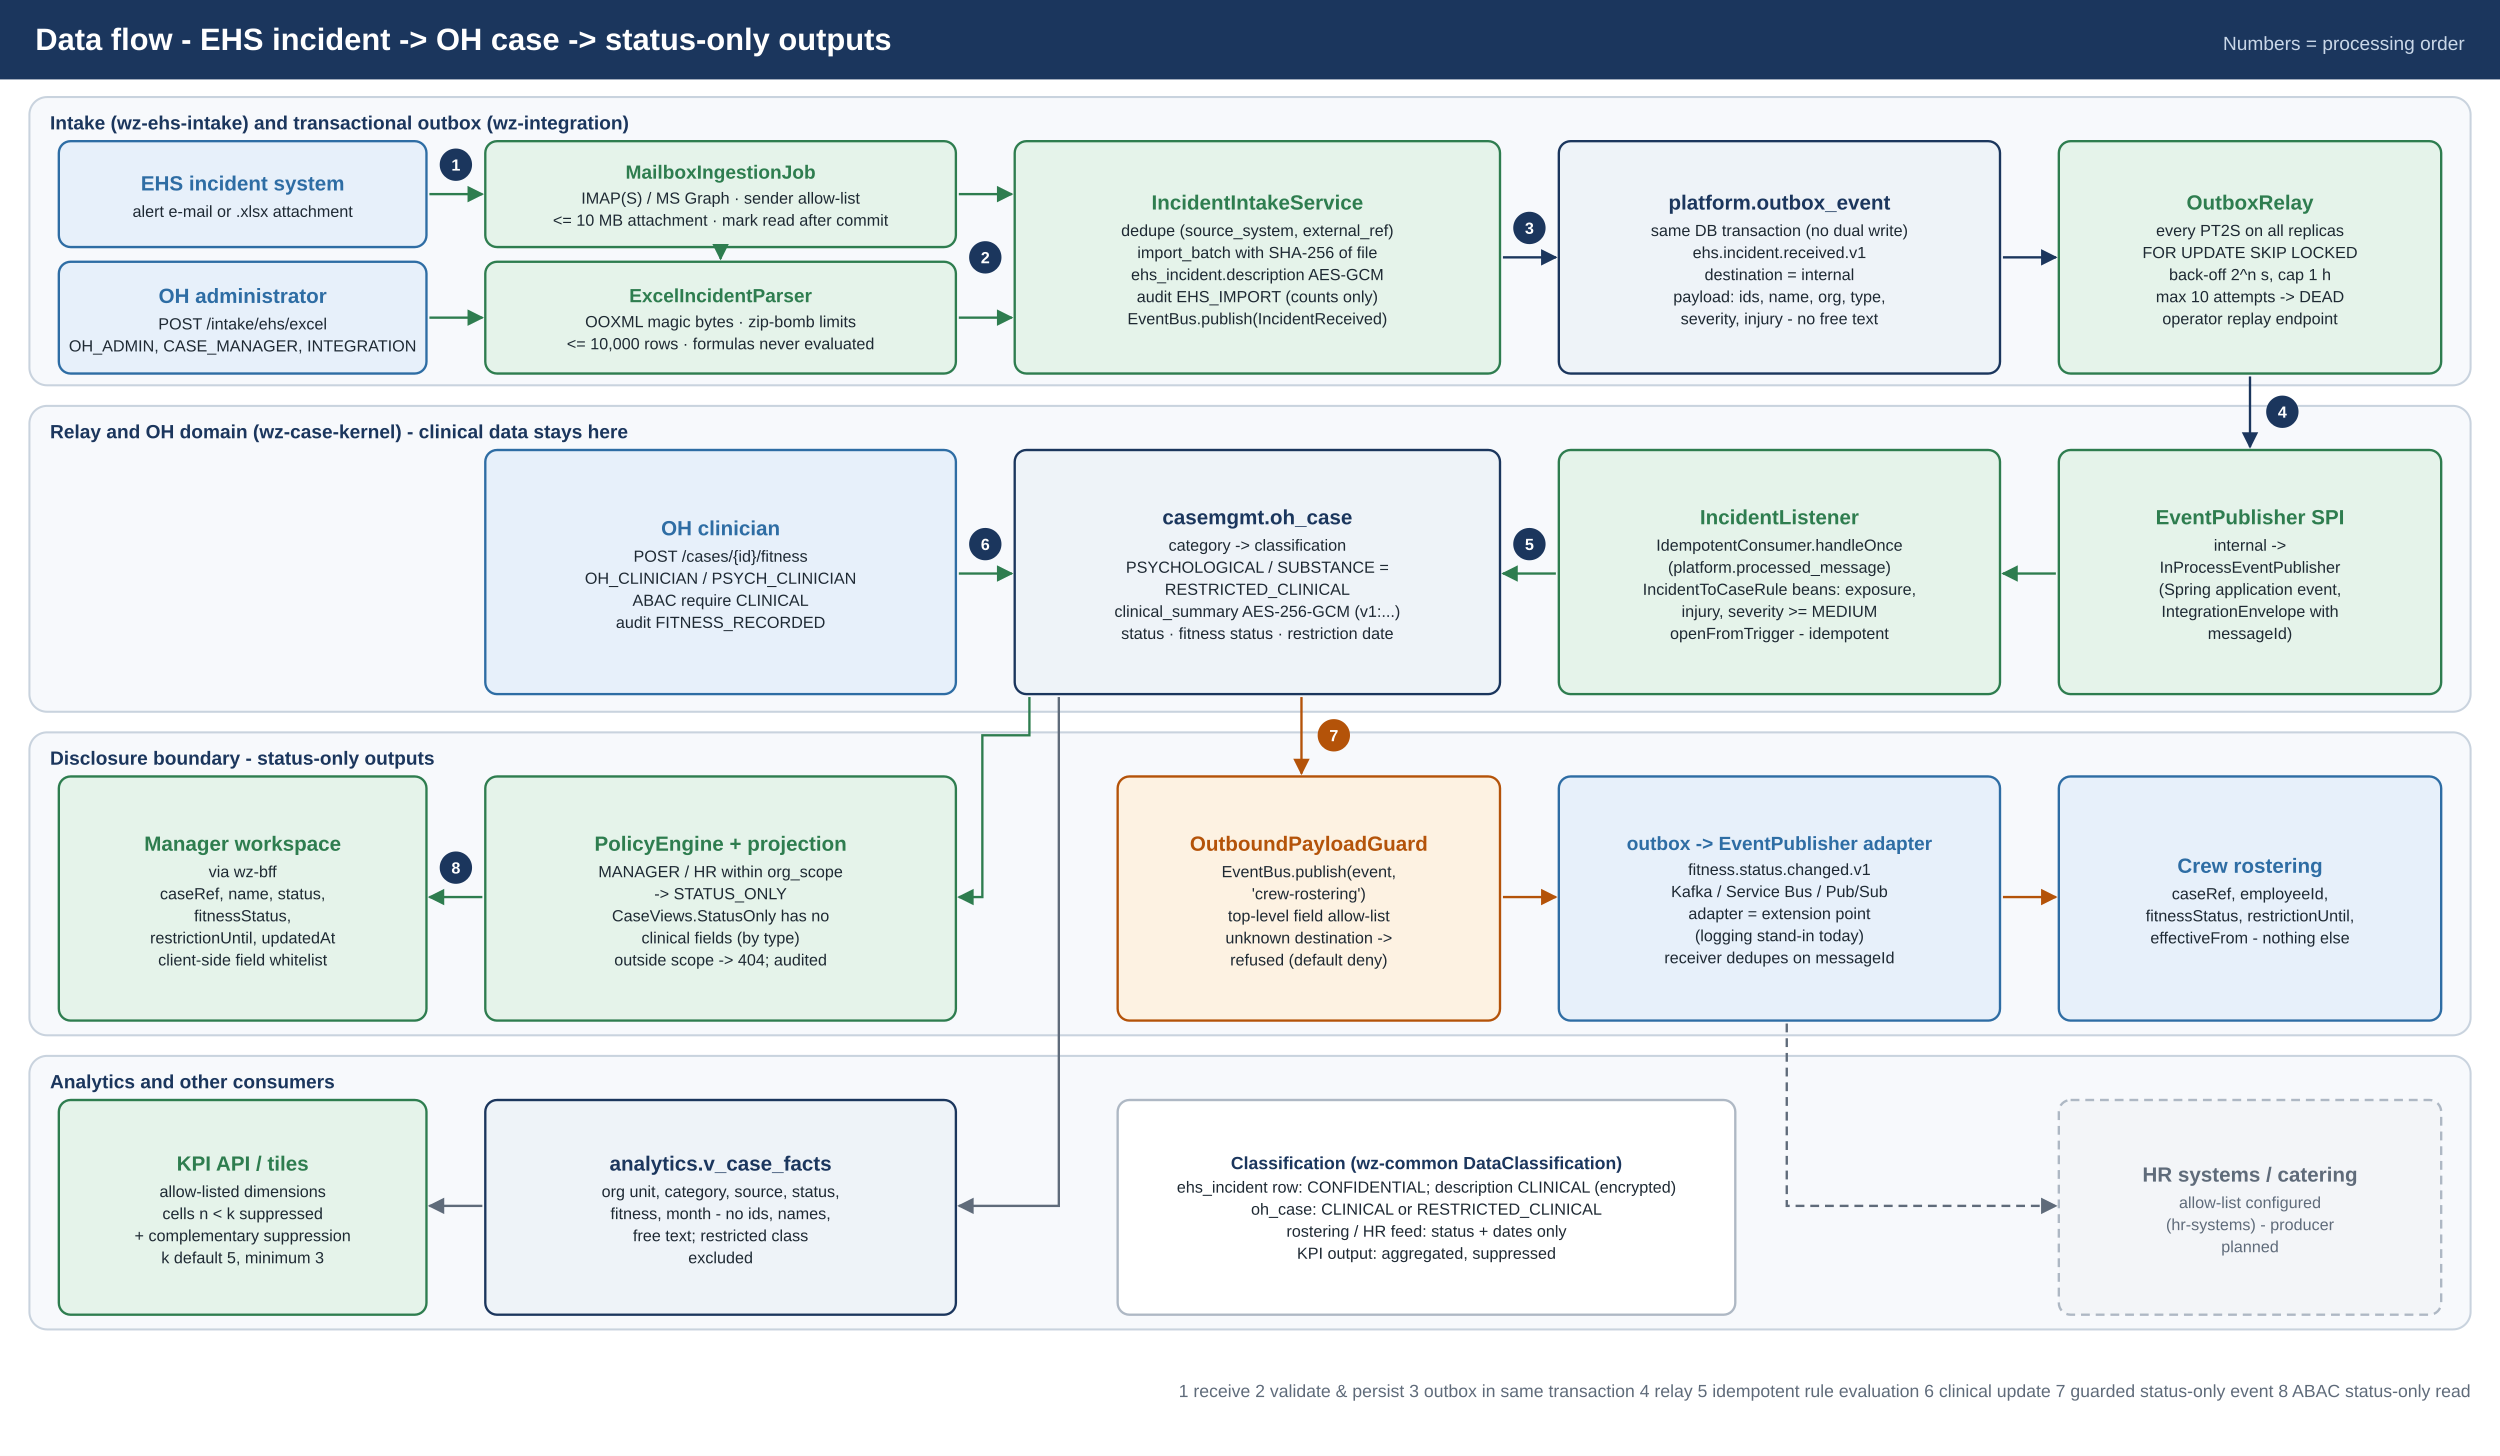
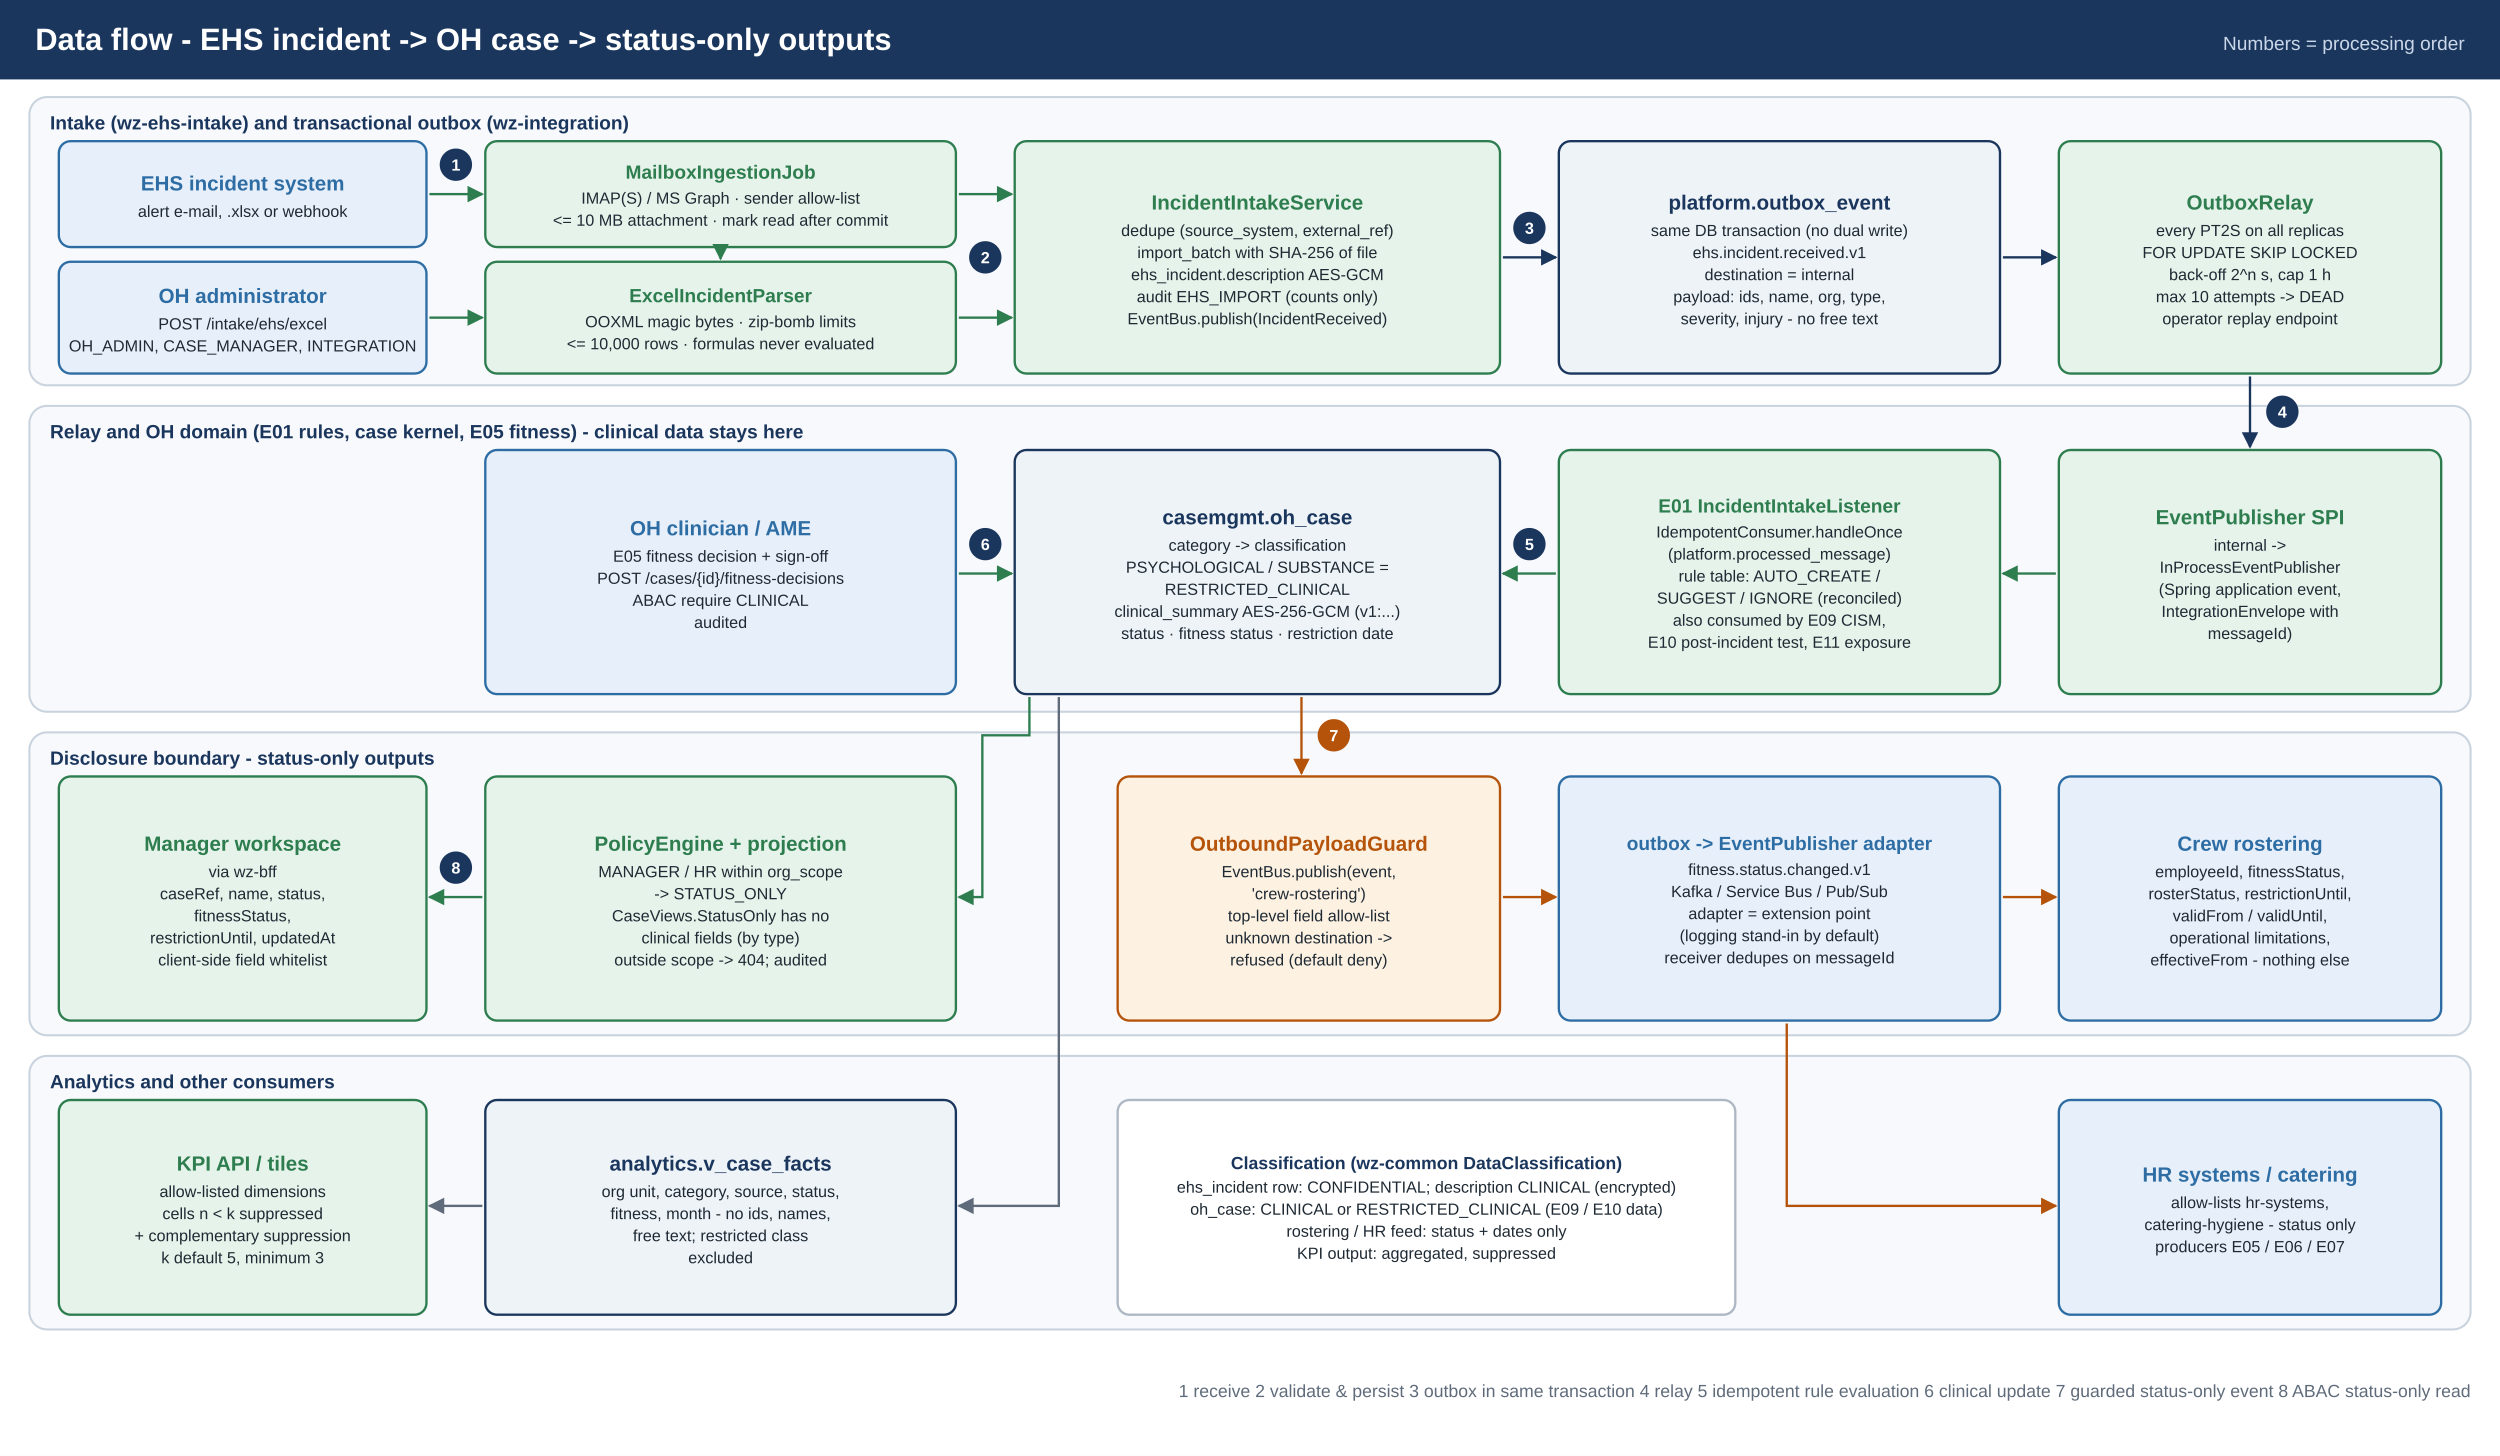
<svg xmlns="http://www.w3.org/2000/svg" width="1700" height="990" viewBox="0 0 1700 990" role="img" aria-label="Data flow - EHS intake to case to status-only outputs">
  <defs>
    <marker id="eg" viewBox="0 0 10 10" refX="9" refY="5" markerWidth="7" markerHeight="7" orient="auto-start-reverse">
      <path d="M0,0 L10,5 L0,10 z" fill="#5F6B7A" />
    </marker>
    <marker id="sg" viewBox="0 0 10 10" refX="9" refY="5" markerWidth="7" markerHeight="7" orient="auto-start-reverse">
      <path d="M0,0 L10,5 L0,10 z" fill="#5F6B7A" />
    </marker>
    <marker id="eb" viewBox="0 0 10 10" refX="9" refY="5" markerWidth="7" markerHeight="7" orient="auto-start-reverse">
      <path d="M0,0 L10,5 L0,10 z" fill="#2E6DA4" />
    </marker>
    <marker id="sb" viewBox="0 0 10 10" refX="9" refY="5" markerWidth="7" markerHeight="7" orient="auto-start-reverse">
      <path d="M0,0 L10,5 L0,10 z" fill="#2E6DA4" />
    </marker>
    <marker id="egr" viewBox="0 0 10 10" refX="9" refY="5" markerWidth="7" markerHeight="7" orient="auto-start-reverse">
      <path d="M0,0 L10,5 L0,10 z" fill="#2E7D4F" />
    </marker>
    <marker id="sgr" viewBox="0 0 10 10" refX="9" refY="5" markerWidth="7" markerHeight="7" orient="auto-start-reverse">
      <path d="M0,0 L10,5 L0,10 z" fill="#2E7D4F" />
    </marker>
    <marker id="en" viewBox="0 0 10 10" refX="9" refY="5" markerWidth="7" markerHeight="7" orient="auto-start-reverse">
      <path d="M0,0 L10,5 L0,10 z" fill="#1B365D" />
    </marker>
    <marker id="sn" viewBox="0 0 10 10" refX="9" refY="5" markerWidth="7" markerHeight="7" orient="auto-start-reverse">
      <path d="M0,0 L10,5 L0,10 z" fill="#1B365D" />
    </marker>
    <marker id="ea" viewBox="0 0 10 10" refX="9" refY="5" markerWidth="7" markerHeight="7" orient="auto-start-reverse">
      <path d="M0,0 L10,5 L0,10 z" fill="#B45309" />
    </marker>
    <marker id="sa" viewBox="0 0 10 10" refX="9" refY="5" markerWidth="7" markerHeight="7" orient="auto-start-reverse">
      <path d="M0,0 L10,5 L0,10 z" fill="#B45309" />
    </marker>
  </defs>
  <rect width="100%" height="100%" fill="#FFFFFF" />
  <rect x="0" y="0" width="1700" height="54" fill="#1B365D" />
  <text x="24" y="34" font-family="Segoe UI, Helvetica Neue, Arial, sans-serif" font-size="21" font-weight="bold" fill="#FFFFFF" text-anchor="start">Data flow - EHS incident -&gt; OH case -&gt; status-only outputs</text>
  <text x="1676" y="34" font-family="Segoe UI, Helvetica Neue, Arial, sans-serif" font-size="13" font-weight="normal" fill="#C9D7E8" text-anchor="end">Numbers = processing order</text>
  <rect x="20" y="66" width="1660" height="196" rx="12" ry="12" fill="#F7F9FC" stroke="#C9D3DE" stroke-width="1.4" />
  <text x="34" y="88" font-family="Segoe UI, Helvetica Neue, Arial, sans-serif" font-size="13" font-weight="bold" fill="#1B365D" text-anchor="start">Intake (wz-ehs-intake) and transactional outbox (wz-integration)</text>
  <rect x="20" y="276" width="1660" height="208" rx="12" ry="12" fill="#F7F9FC" stroke="#C9D3DE" stroke-width="1.4" />
-   <text x="34" y="298" font-family="Segoe UI, Helvetica Neue, Arial, sans-serif" font-size="13" font-weight="bold" fill="#1B365D" text-anchor="start">Relay and OH domain (wz-case-kernel) - clinical data stays here</text>
+   <text x="34" y="298" font-family="Segoe UI, Helvetica Neue, Arial, sans-serif" font-size="13" font-weight="bold" fill="#1B365D" text-anchor="start">Relay and OH domain (E01 rules, case kernel, E05 fitness) - clinical data stays here</text>
  <rect x="20" y="498" width="1660" height="206" rx="12" ry="12" fill="#F7F9FC" stroke="#C9D3DE" stroke-width="1.4" />
  <text x="34" y="520" font-family="Segoe UI, Helvetica Neue, Arial, sans-serif" font-size="13" font-weight="bold" fill="#1B365D" text-anchor="start">Disclosure boundary - status-only outputs</text>
  <rect x="20" y="718" width="1660" height="186" rx="12" ry="12" fill="#F7F9FC" stroke="#C9D3DE" stroke-width="1.4" />
  <text x="34" y="740" font-family="Segoe UI, Helvetica Neue, Arial, sans-serif" font-size="13" font-weight="bold" fill="#1B365D" text-anchor="start">Analytics and other consumers</text>
  <rect x="40" y="96" width="250" height="72" rx="8" ry="8" fill="#E7F0FA" stroke="#2E6DA4" stroke-width="1.6" />
  <text x="165.0" y="129.5" font-family="Segoe UI, Helvetica Neue, Arial, sans-serif" font-size="14" font-weight="bold" fill="#2E6DA4" text-anchor="middle">EHS incident system</text>
-   <text x="165.0" y="147.5" font-family="Segoe UI, Helvetica Neue, Arial, sans-serif" font-size="11" font-weight="normal" fill="#1E2933" text-anchor="middle">alert e-mail or .xlsx attachment</text>
+   <text x="165.0" y="147.5" font-family="Segoe UI, Helvetica Neue, Arial, sans-serif" font-size="11" font-weight="normal" fill="#1E2933" text-anchor="middle">alert e-mail, .xlsx or webhook</text>
  <rect x="40" y="178" width="250" height="76" rx="8" ry="8" fill="#E7F0FA" stroke="#2E6DA4" stroke-width="1.6" />
  <text x="165.0" y="206.0" font-family="Segoe UI, Helvetica Neue, Arial, sans-serif" font-size="14" font-weight="bold" fill="#2E6DA4" text-anchor="middle">OH administrator</text>
  <text x="165.0" y="224.0" font-family="Segoe UI, Helvetica Neue, Arial, sans-serif" font-size="11" font-weight="normal" fill="#1E2933" text-anchor="middle">POST /intake/ehs/excel</text>
  <text x="165.0" y="239.0" font-family="Segoe UI, Helvetica Neue, Arial, sans-serif" font-size="11" font-weight="normal" fill="#1E2933" text-anchor="middle">OH_ADMIN, CASE_MANAGER, INTEGRATION</text>
  <rect x="330" y="96" width="320" height="72" rx="8" ry="8" fill="#E5F3EA" stroke="#2E7D4F" stroke-width="1.6" />
  <text x="490.0" y="121.5" font-family="Segoe UI, Helvetica Neue, Arial, sans-serif" font-size="13" font-weight="bold" fill="#2E7D4F" text-anchor="middle">MailboxIngestionJob</text>
  <text x="490.0" y="138.5" font-family="Segoe UI, Helvetica Neue, Arial, sans-serif" font-size="11" font-weight="normal" fill="#1E2933" text-anchor="middle">IMAP(S) / MS Graph · sender allow-list</text>
  <text x="490.0" y="153.5" font-family="Segoe UI, Helvetica Neue, Arial, sans-serif" font-size="11" font-weight="normal" fill="#1E2933" text-anchor="middle">&lt;= 10 MB attachment · mark read after commit</text>
  <rect x="330" y="178" width="320" height="76" rx="8" ry="8" fill="#E5F3EA" stroke="#2E7D4F" stroke-width="1.6" />
  <text x="490.0" y="205.5" font-family="Segoe UI, Helvetica Neue, Arial, sans-serif" font-size="13" font-weight="bold" fill="#2E7D4F" text-anchor="middle">ExcelIncidentParser</text>
  <text x="490.0" y="222.5" font-family="Segoe UI, Helvetica Neue, Arial, sans-serif" font-size="11" font-weight="normal" fill="#1E2933" text-anchor="middle">OOXML magic bytes · zip-bomb limits</text>
  <text x="490.0" y="237.5" font-family="Segoe UI, Helvetica Neue, Arial, sans-serif" font-size="11" font-weight="normal" fill="#1E2933" text-anchor="middle">&lt;= 10,000 rows · formulas never evaluated</text>
  <rect x="690" y="96" width="330" height="158" rx="8" ry="8" fill="#E5F3EA" stroke="#2E7D4F" stroke-width="1.6" />
  <text x="855.0" y="142.5" font-family="Segoe UI, Helvetica Neue, Arial, sans-serif" font-size="14" font-weight="bold" fill="#2E7D4F" text-anchor="middle">IncidentIntakeService</text>
  <text x="855.0" y="160.5" font-family="Segoe UI, Helvetica Neue, Arial, sans-serif" font-size="11" font-weight="normal" fill="#1E2933" text-anchor="middle">dedupe (source_system, external_ref)</text>
  <text x="855.0" y="175.5" font-family="Segoe UI, Helvetica Neue, Arial, sans-serif" font-size="11" font-weight="normal" fill="#1E2933" text-anchor="middle">import_batch with SHA-256 of file</text>
  <text x="855.0" y="190.5" font-family="Segoe UI, Helvetica Neue, Arial, sans-serif" font-size="11" font-weight="normal" fill="#1E2933" text-anchor="middle">ehs_incident.description AES-GCM</text>
  <text x="855.0" y="205.5" font-family="Segoe UI, Helvetica Neue, Arial, sans-serif" font-size="11" font-weight="normal" fill="#1E2933" text-anchor="middle">audit EHS_IMPORT (counts only)</text>
  <text x="855.0" y="220.5" font-family="Segoe UI, Helvetica Neue, Arial, sans-serif" font-size="11" font-weight="normal" fill="#1E2933" text-anchor="middle">EventBus.publish(IncidentReceived)</text>
  <rect x="1060" y="96" width="300" height="158" rx="8" ry="8" fill="#EEF3F8" stroke="#1B365D" stroke-width="1.6" />
  <text x="1210.0" y="142.5" font-family="Segoe UI, Helvetica Neue, Arial, sans-serif" font-size="14" font-weight="bold" fill="#1B365D" text-anchor="middle">platform.outbox_event</text>
  <text x="1210.0" y="160.5" font-family="Segoe UI, Helvetica Neue, Arial, sans-serif" font-size="11" font-weight="normal" fill="#1E2933" text-anchor="middle">same DB transaction (no dual write)</text>
  <text x="1210.0" y="175.5" font-family="Segoe UI, Helvetica Neue, Arial, sans-serif" font-size="11" font-weight="normal" fill="#1E2933" text-anchor="middle">ehs.incident.received.v1</text>
  <text x="1210.0" y="190.5" font-family="Segoe UI, Helvetica Neue, Arial, sans-serif" font-size="11" font-weight="normal" fill="#1E2933" text-anchor="middle">destination = internal</text>
  <text x="1210.0" y="205.5" font-family="Segoe UI, Helvetica Neue, Arial, sans-serif" font-size="11" font-weight="normal" fill="#1E2933" text-anchor="middle">payload: ids, name, org, type,</text>
  <text x="1210.0" y="220.5" font-family="Segoe UI, Helvetica Neue, Arial, sans-serif" font-size="11" font-weight="normal" fill="#1E2933" text-anchor="middle">severity, injury - no free text</text>
  <rect x="1400" y="96" width="260" height="158" rx="8" ry="8" fill="#E5F3EA" stroke="#2E7D4F" stroke-width="1.6" />
  <text x="1530.0" y="142.5" font-family="Segoe UI, Helvetica Neue, Arial, sans-serif" font-size="14" font-weight="bold" fill="#2E7D4F" text-anchor="middle">OutboxRelay</text>
  <text x="1530.0" y="160.5" font-family="Segoe UI, Helvetica Neue, Arial, sans-serif" font-size="11" font-weight="normal" fill="#1E2933" text-anchor="middle">every PT2S on all replicas</text>
  <text x="1530.0" y="175.5" font-family="Segoe UI, Helvetica Neue, Arial, sans-serif" font-size="11" font-weight="normal" fill="#1E2933" text-anchor="middle">FOR UPDATE SKIP LOCKED</text>
  <text x="1530.0" y="190.5" font-family="Segoe UI, Helvetica Neue, Arial, sans-serif" font-size="11" font-weight="normal" fill="#1E2933" text-anchor="middle">back-off 2^n s, cap 1 h</text>
  <text x="1530.0" y="205.5" font-family="Segoe UI, Helvetica Neue, Arial, sans-serif" font-size="11" font-weight="normal" fill="#1E2933" text-anchor="middle">max 10 attempts -&gt; DEAD</text>
  <text x="1530.0" y="220.5" font-family="Segoe UI, Helvetica Neue, Arial, sans-serif" font-size="11" font-weight="normal" fill="#1E2933" text-anchor="middle">operator replay endpoint</text>
  <path d="M 292 132 L 328 132" fill="none" stroke="#2E7D4F" stroke-width="1.6" marker-end="url(#egr)" />
  <path d="M 292 216 L 328 216" fill="none" stroke="#2E7D4F" stroke-width="1.6" marker-end="url(#egr)" />
  <circle cx="310" cy="112" r="11" fill="#1B365D" />
  <text x="310" y="116" font-family="Segoe UI, Helvetica Neue, Arial, sans-serif" font-size="11" font-weight="bold" fill="#FFFFFF" text-anchor="middle">1</text>
  <path d="M 490 170 L 490 176" fill="none" stroke="#2E7D4F" stroke-width="1.6" marker-end="url(#egr)" />
  <path d="M 652 132 L 688 132" fill="none" stroke="#2E7D4F" stroke-width="1.6" marker-end="url(#egr)" />
  <path d="M 652 216 L 688 216" fill="none" stroke="#2E7D4F" stroke-width="1.6" marker-end="url(#egr)" />
  <circle cx="670" cy="175" r="11" fill="#1B365D" />
  <text x="670" y="179" font-family="Segoe UI, Helvetica Neue, Arial, sans-serif" font-size="11" font-weight="bold" fill="#FFFFFF" text-anchor="middle">2</text>
  <path d="M 1022 175 L 1058 175" fill="none" stroke="#1B365D" stroke-width="1.6" marker-end="url(#en)" />
  <circle cx="1040" cy="155" r="11" fill="#1B365D" />
  <text x="1040" y="159" font-family="Segoe UI, Helvetica Neue, Arial, sans-serif" font-size="11" font-weight="bold" fill="#FFFFFF" text-anchor="middle">3</text>
  <path d="M 1362 175 L 1398 175" fill="none" stroke="#1B365D" stroke-width="1.6" marker-end="url(#en)" />
  <rect x="1400" y="306" width="260" height="166" rx="8" ry="8" fill="#E5F3EA" stroke="#2E7D4F" stroke-width="1.6" />
  <text x="1530.0" y="356.5" font-family="Segoe UI, Helvetica Neue, Arial, sans-serif" font-size="14" font-weight="bold" fill="#2E7D4F" text-anchor="middle">EventPublisher SPI</text>
  <text x="1530.0" y="374.5" font-family="Segoe UI, Helvetica Neue, Arial, sans-serif" font-size="11" font-weight="normal" fill="#1E2933" text-anchor="middle">internal -&gt;</text>
  <text x="1530.0" y="389.5" font-family="Segoe UI, Helvetica Neue, Arial, sans-serif" font-size="11" font-weight="normal" fill="#1E2933" text-anchor="middle">InProcessEventPublisher</text>
  <text x="1530.0" y="404.5" font-family="Segoe UI, Helvetica Neue, Arial, sans-serif" font-size="11" font-weight="normal" fill="#1E2933" text-anchor="middle">(Spring application event,</text>
  <text x="1530.0" y="419.5" font-family="Segoe UI, Helvetica Neue, Arial, sans-serif" font-size="11" font-weight="normal" fill="#1E2933" text-anchor="middle">IntegrationEnvelope with</text>
  <text x="1530.0" y="434.5" font-family="Segoe UI, Helvetica Neue, Arial, sans-serif" font-size="11" font-weight="normal" fill="#1E2933" text-anchor="middle">messageId)</text>
  <rect x="1060" y="306" width="300" height="166" rx="8" ry="8" fill="#E5F3EA" stroke="#2E7D4F" stroke-width="1.6" />
-   <text x="1210.0" y="356.5" font-family="Segoe UI, Helvetica Neue, Arial, sans-serif" font-size="14" font-weight="bold" fill="#2E7D4F" text-anchor="middle">IncidentListener</text>
-   <text x="1210.0" y="374.5" font-family="Segoe UI, Helvetica Neue, Arial, sans-serif" font-size="11" font-weight="normal" fill="#1E2933" text-anchor="middle">IdempotentConsumer.handleOnce</text>
-   <text x="1210.0" y="389.5" font-family="Segoe UI, Helvetica Neue, Arial, sans-serif" font-size="11" font-weight="normal" fill="#1E2933" text-anchor="middle">(platform.processed_message)</text>
-   <text x="1210.0" y="404.5" font-family="Segoe UI, Helvetica Neue, Arial, sans-serif" font-size="11" font-weight="normal" fill="#1E2933" text-anchor="middle">IncidentToCaseRule beans: exposure,</text>
-   <text x="1210.0" y="419.5" font-family="Segoe UI, Helvetica Neue, Arial, sans-serif" font-size="11" font-weight="normal" fill="#1E2933" text-anchor="middle">injury, severity &gt;= MEDIUM</text>
-   <text x="1210.0" y="434.5" font-family="Segoe UI, Helvetica Neue, Arial, sans-serif" font-size="11" font-weight="normal" fill="#1E2933" text-anchor="middle">openFromTrigger - idempotent</text>
+   <text x="1210.0" y="348.5" font-family="Segoe UI, Helvetica Neue, Arial, sans-serif" font-size="13" font-weight="bold" fill="#2E7D4F" text-anchor="middle">E01 IncidentIntakeListener</text>
+   <text x="1210.0" y="365.5" font-family="Segoe UI, Helvetica Neue, Arial, sans-serif" font-size="11" font-weight="normal" fill="#1E2933" text-anchor="middle">IdempotentConsumer.handleOnce</text>
+   <text x="1210.0" y="380.5" font-family="Segoe UI, Helvetica Neue, Arial, sans-serif" font-size="11" font-weight="normal" fill="#1E2933" text-anchor="middle">(platform.processed_message)</text>
+   <text x="1210.0" y="395.5" font-family="Segoe UI, Helvetica Neue, Arial, sans-serif" font-size="11" font-weight="normal" fill="#1E2933" text-anchor="middle">rule table: AUTO_CREATE /</text>
+   <text x="1210.0" y="410.5" font-family="Segoe UI, Helvetica Neue, Arial, sans-serif" font-size="11" font-weight="normal" fill="#1E2933" text-anchor="middle">SUGGEST / IGNORE (reconciled)</text>
+   <text x="1210.0" y="425.5" font-family="Segoe UI, Helvetica Neue, Arial, sans-serif" font-size="11" font-weight="normal" fill="#1E2933" text-anchor="middle">also consumed by E09 CISM,</text>
+   <text x="1210.0" y="440.5" font-family="Segoe UI, Helvetica Neue, Arial, sans-serif" font-size="11" font-weight="normal" fill="#1E2933" text-anchor="middle">E10 post-incident test, E11 exposure</text>
  <rect x="690" y="306" width="330" height="166" rx="8" ry="8" fill="#EEF3F8" stroke="#1B365D" stroke-width="1.6" />
  <text x="855.0" y="356.5" font-family="Segoe UI, Helvetica Neue, Arial, sans-serif" font-size="14" font-weight="bold" fill="#1B365D" text-anchor="middle">casemgmt.oh_case</text>
  <text x="855.0" y="374.5" font-family="Segoe UI, Helvetica Neue, Arial, sans-serif" font-size="11" font-weight="normal" fill="#1E2933" text-anchor="middle">category -&gt; classification</text>
  <text x="855.0" y="389.5" font-family="Segoe UI, Helvetica Neue, Arial, sans-serif" font-size="11" font-weight="normal" fill="#1E2933" text-anchor="middle">PSYCHOLOGICAL / SUBSTANCE =</text>
  <text x="855.0" y="404.5" font-family="Segoe UI, Helvetica Neue, Arial, sans-serif" font-size="11" font-weight="normal" fill="#1E2933" text-anchor="middle">RESTRICTED_CLINICAL</text>
  <text x="855.0" y="419.5" font-family="Segoe UI, Helvetica Neue, Arial, sans-serif" font-size="11" font-weight="normal" fill="#1E2933" text-anchor="middle">clinical_summary AES-256-GCM (v1:...)</text>
  <text x="855.0" y="434.5" font-family="Segoe UI, Helvetica Neue, Arial, sans-serif" font-size="11" font-weight="normal" fill="#1E2933" text-anchor="middle">status · fitness status · restriction date</text>
  <rect x="330" y="306" width="320" height="166" rx="8" ry="8" fill="#E7F0FA" stroke="#2E6DA4" stroke-width="1.6" />
-   <text x="490.0" y="364.0" font-family="Segoe UI, Helvetica Neue, Arial, sans-serif" font-size="14" font-weight="bold" fill="#2E6DA4" text-anchor="middle">OH clinician</text>
-   <text x="490.0" y="382.0" font-family="Segoe UI, Helvetica Neue, Arial, sans-serif" font-size="11" font-weight="normal" fill="#1E2933" text-anchor="middle">POST /cases/{id}/fitness</text>
-   <text x="490.0" y="397.0" font-family="Segoe UI, Helvetica Neue, Arial, sans-serif" font-size="11" font-weight="normal" fill="#1E2933" text-anchor="middle">OH_CLINICIAN / PSYCH_CLINICIAN</text>
+   <text x="490.0" y="364.0" font-family="Segoe UI, Helvetica Neue, Arial, sans-serif" font-size="14" font-weight="bold" fill="#2E6DA4" text-anchor="middle">OH clinician / AME</text>
+   <text x="490.0" y="382.0" font-family="Segoe UI, Helvetica Neue, Arial, sans-serif" font-size="11" font-weight="normal" fill="#1E2933" text-anchor="middle">E05 fitness decision + sign-off</text>
+   <text x="490.0" y="397.0" font-family="Segoe UI, Helvetica Neue, Arial, sans-serif" font-size="11" font-weight="normal" fill="#1E2933" text-anchor="middle">POST /cases/{id}/fitness-decisions</text>
  <text x="490.0" y="412.0" font-family="Segoe UI, Helvetica Neue, Arial, sans-serif" font-size="11" font-weight="normal" fill="#1E2933" text-anchor="middle">ABAC require CLINICAL</text>
-   <text x="490.0" y="427.0" font-family="Segoe UI, Helvetica Neue, Arial, sans-serif" font-size="11" font-weight="normal" fill="#1E2933" text-anchor="middle">audit FITNESS_RECORDED</text>
+   <text x="490.0" y="427.0" font-family="Segoe UI, Helvetica Neue, Arial, sans-serif" font-size="11" font-weight="normal" fill="#1E2933" text-anchor="middle">audited</text>
  <path d="M 1530 256 L 1530 304" fill="none" stroke="#1B365D" stroke-width="1.6" marker-end="url(#en)" />
  <circle cx="1552" cy="280" r="11" fill="#1B365D" />
  <text x="1552" y="284" font-family="Segoe UI, Helvetica Neue, Arial, sans-serif" font-size="11" font-weight="bold" fill="#FFFFFF" text-anchor="middle">4</text>
  <path d="M 1398 390 L 1362 390" fill="none" stroke="#2E7D4F" stroke-width="1.6" marker-end="url(#egr)" />
  <path d="M 1058 390 L 1022 390" fill="none" stroke="#2E7D4F" stroke-width="1.6" marker-end="url(#egr)" />
  <circle cx="1040" cy="370" r="11" fill="#1B365D" />
  <text x="1040" y="374" font-family="Segoe UI, Helvetica Neue, Arial, sans-serif" font-size="11" font-weight="bold" fill="#FFFFFF" text-anchor="middle">5</text>
  <path d="M 652 390 L 688 390" fill="none" stroke="#2E7D4F" stroke-width="1.6" marker-end="url(#egr)" />
  <circle cx="670" cy="370" r="11" fill="#1B365D" />
  <text x="670" y="374" font-family="Segoe UI, Helvetica Neue, Arial, sans-serif" font-size="11" font-weight="bold" fill="#FFFFFF" text-anchor="middle">6</text>
  <rect x="760" y="528" width="260" height="166" rx="8" ry="8" fill="#FDF2E2" stroke="#B45309" stroke-width="1.6" />
  <text x="890.0" y="578.5" font-family="Segoe UI, Helvetica Neue, Arial, sans-serif" font-size="14" font-weight="bold" fill="#B45309" text-anchor="middle">OutboundPayloadGuard</text>
  <text x="890.0" y="596.5" font-family="Segoe UI, Helvetica Neue, Arial, sans-serif" font-size="11" font-weight="normal" fill="#1E2933" text-anchor="middle">EventBus.publish(event,</text>
  <text x="890.0" y="611.5" font-family="Segoe UI, Helvetica Neue, Arial, sans-serif" font-size="11" font-weight="normal" fill="#1E2933" text-anchor="middle">'crew-rostering')</text>
  <text x="890.0" y="626.5" font-family="Segoe UI, Helvetica Neue, Arial, sans-serif" font-size="11" font-weight="normal" fill="#1E2933" text-anchor="middle">top-level field allow-list</text>
  <text x="890.0" y="641.5" font-family="Segoe UI, Helvetica Neue, Arial, sans-serif" font-size="11" font-weight="normal" fill="#1E2933" text-anchor="middle">unknown destination -&gt;</text>
  <text x="890.0" y="656.5" font-family="Segoe UI, Helvetica Neue, Arial, sans-serif" font-size="11" font-weight="normal" fill="#1E2933" text-anchor="middle">refused (default deny)</text>
  <rect x="1060" y="528" width="300" height="166" rx="8" ry="8" fill="#E7F0FA" stroke="#2E6DA4" stroke-width="1.6" />
  <text x="1210.0" y="578.0" font-family="Segoe UI, Helvetica Neue, Arial, sans-serif" font-size="13" font-weight="bold" fill="#2E6DA4" text-anchor="middle">outbox -&gt; EventPublisher adapter</text>
  <text x="1210.0" y="595.0" font-family="Segoe UI, Helvetica Neue, Arial, sans-serif" font-size="11" font-weight="normal" fill="#1E2933" text-anchor="middle">fitness.status.changed.v1</text>
  <text x="1210.0" y="610.0" font-family="Segoe UI, Helvetica Neue, Arial, sans-serif" font-size="11" font-weight="normal" fill="#1E2933" text-anchor="middle">Kafka / Service Bus / Pub/Sub</text>
  <text x="1210.0" y="625.0" font-family="Segoe UI, Helvetica Neue, Arial, sans-serif" font-size="11" font-weight="normal" fill="#1E2933" text-anchor="middle">adapter = extension point</text>
-   <text x="1210.0" y="640.0" font-family="Segoe UI, Helvetica Neue, Arial, sans-serif" font-size="11" font-weight="normal" fill="#1E2933" text-anchor="middle">(logging stand-in today)</text>
+   <text x="1210.0" y="640.0" font-family="Segoe UI, Helvetica Neue, Arial, sans-serif" font-size="11" font-weight="normal" fill="#1E2933" text-anchor="middle">(logging stand-in by default)</text>
  <text x="1210.0" y="655.0" font-family="Segoe UI, Helvetica Neue, Arial, sans-serif" font-size="11" font-weight="normal" fill="#1E2933" text-anchor="middle">receiver dedupes on messageId</text>
  <rect x="1400" y="528" width="260" height="166" rx="8" ry="8" fill="#E7F0FA" stroke="#2E6DA4" stroke-width="1.6" />
-   <text x="1530.0" y="593.5" font-family="Segoe UI, Helvetica Neue, Arial, sans-serif" font-size="14" font-weight="bold" fill="#2E6DA4" text-anchor="middle">Crew rostering</text>
-   <text x="1530.0" y="611.5" font-family="Segoe UI, Helvetica Neue, Arial, sans-serif" font-size="11" font-weight="normal" fill="#1E2933" text-anchor="middle">caseRef, employeeId,</text>
-   <text x="1530.0" y="626.5" font-family="Segoe UI, Helvetica Neue, Arial, sans-serif" font-size="11" font-weight="normal" fill="#1E2933" text-anchor="middle">fitnessStatus, restrictionUntil,</text>
-   <text x="1530.0" y="641.5" font-family="Segoe UI, Helvetica Neue, Arial, sans-serif" font-size="11" font-weight="normal" fill="#1E2933" text-anchor="middle">effectiveFrom - nothing else</text>
+   <text x="1530.0" y="578.5" font-family="Segoe UI, Helvetica Neue, Arial, sans-serif" font-size="14" font-weight="bold" fill="#2E6DA4" text-anchor="middle">Crew rostering</text>
+   <text x="1530.0" y="596.5" font-family="Segoe UI, Helvetica Neue, Arial, sans-serif" font-size="11" font-weight="normal" fill="#1E2933" text-anchor="middle">employeeId, fitnessStatus,</text>
+   <text x="1530.0" y="611.5" font-family="Segoe UI, Helvetica Neue, Arial, sans-serif" font-size="11" font-weight="normal" fill="#1E2933" text-anchor="middle">rosterStatus, restrictionUntil,</text>
+   <text x="1530.0" y="626.5" font-family="Segoe UI, Helvetica Neue, Arial, sans-serif" font-size="11" font-weight="normal" fill="#1E2933" text-anchor="middle">validFrom / validUntil,</text>
+   <text x="1530.0" y="641.5" font-family="Segoe UI, Helvetica Neue, Arial, sans-serif" font-size="11" font-weight="normal" fill="#1E2933" text-anchor="middle">operational limitations,</text>
+   <text x="1530.0" y="656.5" font-family="Segoe UI, Helvetica Neue, Arial, sans-serif" font-size="11" font-weight="normal" fill="#1E2933" text-anchor="middle">effectiveFrom - nothing else</text>
  <rect x="330" y="528" width="320" height="166" rx="8" ry="8" fill="#E5F3EA" stroke="#2E7D4F" stroke-width="1.6" />
  <text x="490.0" y="578.5" font-family="Segoe UI, Helvetica Neue, Arial, sans-serif" font-size="14" font-weight="bold" fill="#2E7D4F" text-anchor="middle">PolicyEngine + projection</text>
  <text x="490.0" y="596.5" font-family="Segoe UI, Helvetica Neue, Arial, sans-serif" font-size="11" font-weight="normal" fill="#1E2933" text-anchor="middle">MANAGER / HR within org_scope</text>
  <text x="490.0" y="611.5" font-family="Segoe UI, Helvetica Neue, Arial, sans-serif" font-size="11" font-weight="normal" fill="#1E2933" text-anchor="middle">-&gt; STATUS_ONLY</text>
  <text x="490.0" y="626.5" font-family="Segoe UI, Helvetica Neue, Arial, sans-serif" font-size="11" font-weight="normal" fill="#1E2933" text-anchor="middle">CaseViews.StatusOnly has no</text>
  <text x="490.0" y="641.5" font-family="Segoe UI, Helvetica Neue, Arial, sans-serif" font-size="11" font-weight="normal" fill="#1E2933" text-anchor="middle">clinical fields (by type)</text>
  <text x="490.0" y="656.5" font-family="Segoe UI, Helvetica Neue, Arial, sans-serif" font-size="11" font-weight="normal" fill="#1E2933" text-anchor="middle">outside scope -&gt; 404; audited</text>
  <rect x="40" y="528" width="250" height="166" rx="8" ry="8" fill="#E5F3EA" stroke="#2E7D4F" stroke-width="1.6" />
  <text x="165.0" y="578.5" font-family="Segoe UI, Helvetica Neue, Arial, sans-serif" font-size="14" font-weight="bold" fill="#2E7D4F" text-anchor="middle">Manager workspace</text>
  <text x="165.0" y="596.5" font-family="Segoe UI, Helvetica Neue, Arial, sans-serif" font-size="11" font-weight="normal" fill="#1E2933" text-anchor="middle">via wz-bff</text>
  <text x="165.0" y="611.5" font-family="Segoe UI, Helvetica Neue, Arial, sans-serif" font-size="11" font-weight="normal" fill="#1E2933" text-anchor="middle">caseRef, name, status,</text>
  <text x="165.0" y="626.5" font-family="Segoe UI, Helvetica Neue, Arial, sans-serif" font-size="11" font-weight="normal" fill="#1E2933" text-anchor="middle">fitnessStatus,</text>
  <text x="165.0" y="641.5" font-family="Segoe UI, Helvetica Neue, Arial, sans-serif" font-size="11" font-weight="normal" fill="#1E2933" text-anchor="middle">restrictionUntil, updatedAt</text>
  <text x="165.0" y="656.5" font-family="Segoe UI, Helvetica Neue, Arial, sans-serif" font-size="11" font-weight="normal" fill="#1E2933" text-anchor="middle">client-side field whitelist</text>
  <path d="M 885 474 L 885 526" fill="none" stroke="#B45309" stroke-width="1.6" marker-end="url(#ea)" />
  <circle cx="907" cy="500" r="11" fill="#B45309" />
  <text x="907" y="504" font-family="Segoe UI, Helvetica Neue, Arial, sans-serif" font-size="11" font-weight="bold" fill="#FFFFFF" text-anchor="middle">7</text>
  <path d="M 1022 610 L 1058 610" fill="none" stroke="#B45309" stroke-width="1.6" marker-end="url(#ea)" />
  <path d="M 1362 610 L 1398 610" fill="none" stroke="#B45309" stroke-width="1.6" marker-end="url(#ea)" />
  <path d="M 700 474 L 700 500 L 668 500 L 668 610 L 652 610" fill="none" stroke="#2E7D4F" stroke-width="1.6" marker-end="url(#egr)" />
  <path d="M 328 610 L 292 610" fill="none" stroke="#2E7D4F" stroke-width="1.6" marker-end="url(#egr)" />
  <circle cx="310" cy="590" r="11" fill="#1B365D" />
  <text x="310" y="594" font-family="Segoe UI, Helvetica Neue, Arial, sans-serif" font-size="11" font-weight="bold" fill="#FFFFFF" text-anchor="middle">8</text>
  <rect x="330" y="748" width="320" height="146" rx="8" ry="8" fill="#EEF3F8" stroke="#1B365D" stroke-width="1.6" />
  <text x="490.0" y="796.0" font-family="Segoe UI, Helvetica Neue, Arial, sans-serif" font-size="14" font-weight="bold" fill="#1B365D" text-anchor="middle">analytics.v_case_facts</text>
  <text x="490.0" y="814.0" font-family="Segoe UI, Helvetica Neue, Arial, sans-serif" font-size="11" font-weight="normal" fill="#1E2933" text-anchor="middle">org unit, category, source, status,</text>
  <text x="490.0" y="829.0" font-family="Segoe UI, Helvetica Neue, Arial, sans-serif" font-size="11" font-weight="normal" fill="#1E2933" text-anchor="middle">fitness, month - no ids, names,</text>
  <text x="490.0" y="844.0" font-family="Segoe UI, Helvetica Neue, Arial, sans-serif" font-size="11" font-weight="normal" fill="#1E2933" text-anchor="middle">free text; restricted class</text>
  <text x="490.0" y="859.0" font-family="Segoe UI, Helvetica Neue, Arial, sans-serif" font-size="11" font-weight="normal" fill="#1E2933" text-anchor="middle">excluded</text>
  <rect x="40" y="748" width="250" height="146" rx="8" ry="8" fill="#E5F3EA" stroke="#2E7D4F" stroke-width="1.6" />
  <text x="165.0" y="796.0" font-family="Segoe UI, Helvetica Neue, Arial, sans-serif" font-size="14" font-weight="bold" fill="#2E7D4F" text-anchor="middle">KPI API / tiles</text>
  <text x="165.0" y="814.0" font-family="Segoe UI, Helvetica Neue, Arial, sans-serif" font-size="11" font-weight="normal" fill="#1E2933" text-anchor="middle">allow-listed dimensions</text>
  <text x="165.0" y="829.0" font-family="Segoe UI, Helvetica Neue, Arial, sans-serif" font-size="11" font-weight="normal" fill="#1E2933" text-anchor="middle">cells n &lt; k suppressed</text>
  <text x="165.0" y="844.0" font-family="Segoe UI, Helvetica Neue, Arial, sans-serif" font-size="11" font-weight="normal" fill="#1E2933" text-anchor="middle">+ complementary suppression</text>
  <text x="165.0" y="859.0" font-family="Segoe UI, Helvetica Neue, Arial, sans-serif" font-size="11" font-weight="normal" fill="#1E2933" text-anchor="middle">k default 5, minimum 3</text>
  <rect x="760" y="748" width="420" height="146" rx="8" ry="8" fill="#FFFFFF" stroke="#AEB8C4" stroke-width="1.6" />
  <text x="970.0" y="795.0" font-family="Segoe UI, Helvetica Neue, Arial, sans-serif" font-size="12" font-weight="bold" fill="#1B365D" text-anchor="middle">Classification (wz-common DataClassification)</text>
  <text x="970.0" y="811.0" font-family="Segoe UI, Helvetica Neue, Arial, sans-serif" font-size="11" font-weight="normal" fill="#1E2933" text-anchor="middle">ehs_incident row: CONFIDENTIAL; description CLINICAL (encrypted)</text>
-   <text x="970.0" y="826.0" font-family="Segoe UI, Helvetica Neue, Arial, sans-serif" font-size="11" font-weight="normal" fill="#1E2933" text-anchor="middle">oh_case: CLINICAL or RESTRICTED_CLINICAL</text>
+   <text x="970.0" y="826.0" font-family="Segoe UI, Helvetica Neue, Arial, sans-serif" font-size="11" font-weight="normal" fill="#1E2933" text-anchor="middle">oh_case: CLINICAL or RESTRICTED_CLINICAL (E09 / E10 data)</text>
  <text x="970.0" y="841.0" font-family="Segoe UI, Helvetica Neue, Arial, sans-serif" font-size="11" font-weight="normal" fill="#1E2933" text-anchor="middle">rostering / HR feed: status + dates only</text>
  <text x="970.0" y="856.0" font-family="Segoe UI, Helvetica Neue, Arial, sans-serif" font-size="11" font-weight="normal" fill="#1E2933" text-anchor="middle">KPI output: aggregated, suppressed</text>
-   <rect x="1400" y="748" width="260" height="146" rx="8" ry="8" fill="#F3F5F8" stroke="#AEB8C4" stroke-width="1.6" stroke-dasharray="6 4" />
-   <text x="1530.0" y="803.5" font-family="Segoe UI, Helvetica Neue, Arial, sans-serif" font-size="14" font-weight="bold" fill="#5F6B7A" text-anchor="middle">HR systems / catering</text>
-   <text x="1530.0" y="821.5" font-family="Segoe UI, Helvetica Neue, Arial, sans-serif" font-size="11" font-weight="normal" fill="#5F6B7A" text-anchor="middle">allow-list configured</text>
-   <text x="1530.0" y="836.5" font-family="Segoe UI, Helvetica Neue, Arial, sans-serif" font-size="11" font-weight="normal" fill="#5F6B7A" text-anchor="middle">(hr-systems) - producer</text>
-   <text x="1530.0" y="851.5" font-family="Segoe UI, Helvetica Neue, Arial, sans-serif" font-size="11" font-weight="normal" fill="#5F6B7A" text-anchor="middle">planned</text>
+   <rect x="1400" y="748" width="260" height="146" rx="8" ry="8" fill="#E7F0FA" stroke="#2E6DA4" stroke-width="1.6" />
+   <text x="1530.0" y="803.5" font-family="Segoe UI, Helvetica Neue, Arial, sans-serif" font-size="14" font-weight="bold" fill="#2E6DA4" text-anchor="middle">HR systems / catering</text>
+   <text x="1530.0" y="821.5" font-family="Segoe UI, Helvetica Neue, Arial, sans-serif" font-size="11" font-weight="normal" fill="#1E2933" text-anchor="middle">allow-lists hr-systems,</text>
+   <text x="1530.0" y="836.5" font-family="Segoe UI, Helvetica Neue, Arial, sans-serif" font-size="11" font-weight="normal" fill="#1E2933" text-anchor="middle">catering-hygiene - status only</text>
+   <text x="1530.0" y="851.5" font-family="Segoe UI, Helvetica Neue, Arial, sans-serif" font-size="11" font-weight="normal" fill="#1E2933" text-anchor="middle">producers E05 / E06 / E07</text>
  <path d="M 720 474 L 720 820 L 652 820" fill="none" stroke="#5F6B7A" stroke-width="1.6" marker-end="url(#eg)" />
  <path d="M 328 820 L 292 820" fill="none" stroke="#5F6B7A" stroke-width="1.6" marker-end="url(#eg)" />
-   <path d="M 1215 696 L 1215 820 L 1398 820" fill="none" stroke="#5F6B7A" stroke-width="1.6" stroke-dasharray="6 4" marker-end="url(#eg)" />
+   <path d="M 1215 696 L 1215 820 L 1398 820" fill="none" stroke="#B45309" stroke-width="1.6" marker-end="url(#ea)" />
  <text x="1680" y="950" font-family="Segoe UI, Helvetica Neue, Arial, sans-serif" font-size="12" font-weight="normal" fill="#5F6B7A" text-anchor="end">1 receive  2 validate &amp; persist  3 outbox in same transaction  4 relay  5 idempotent rule evaluation  6 clinical update  7 guarded status-only event  8 ABAC status-only read</text>
</svg>
